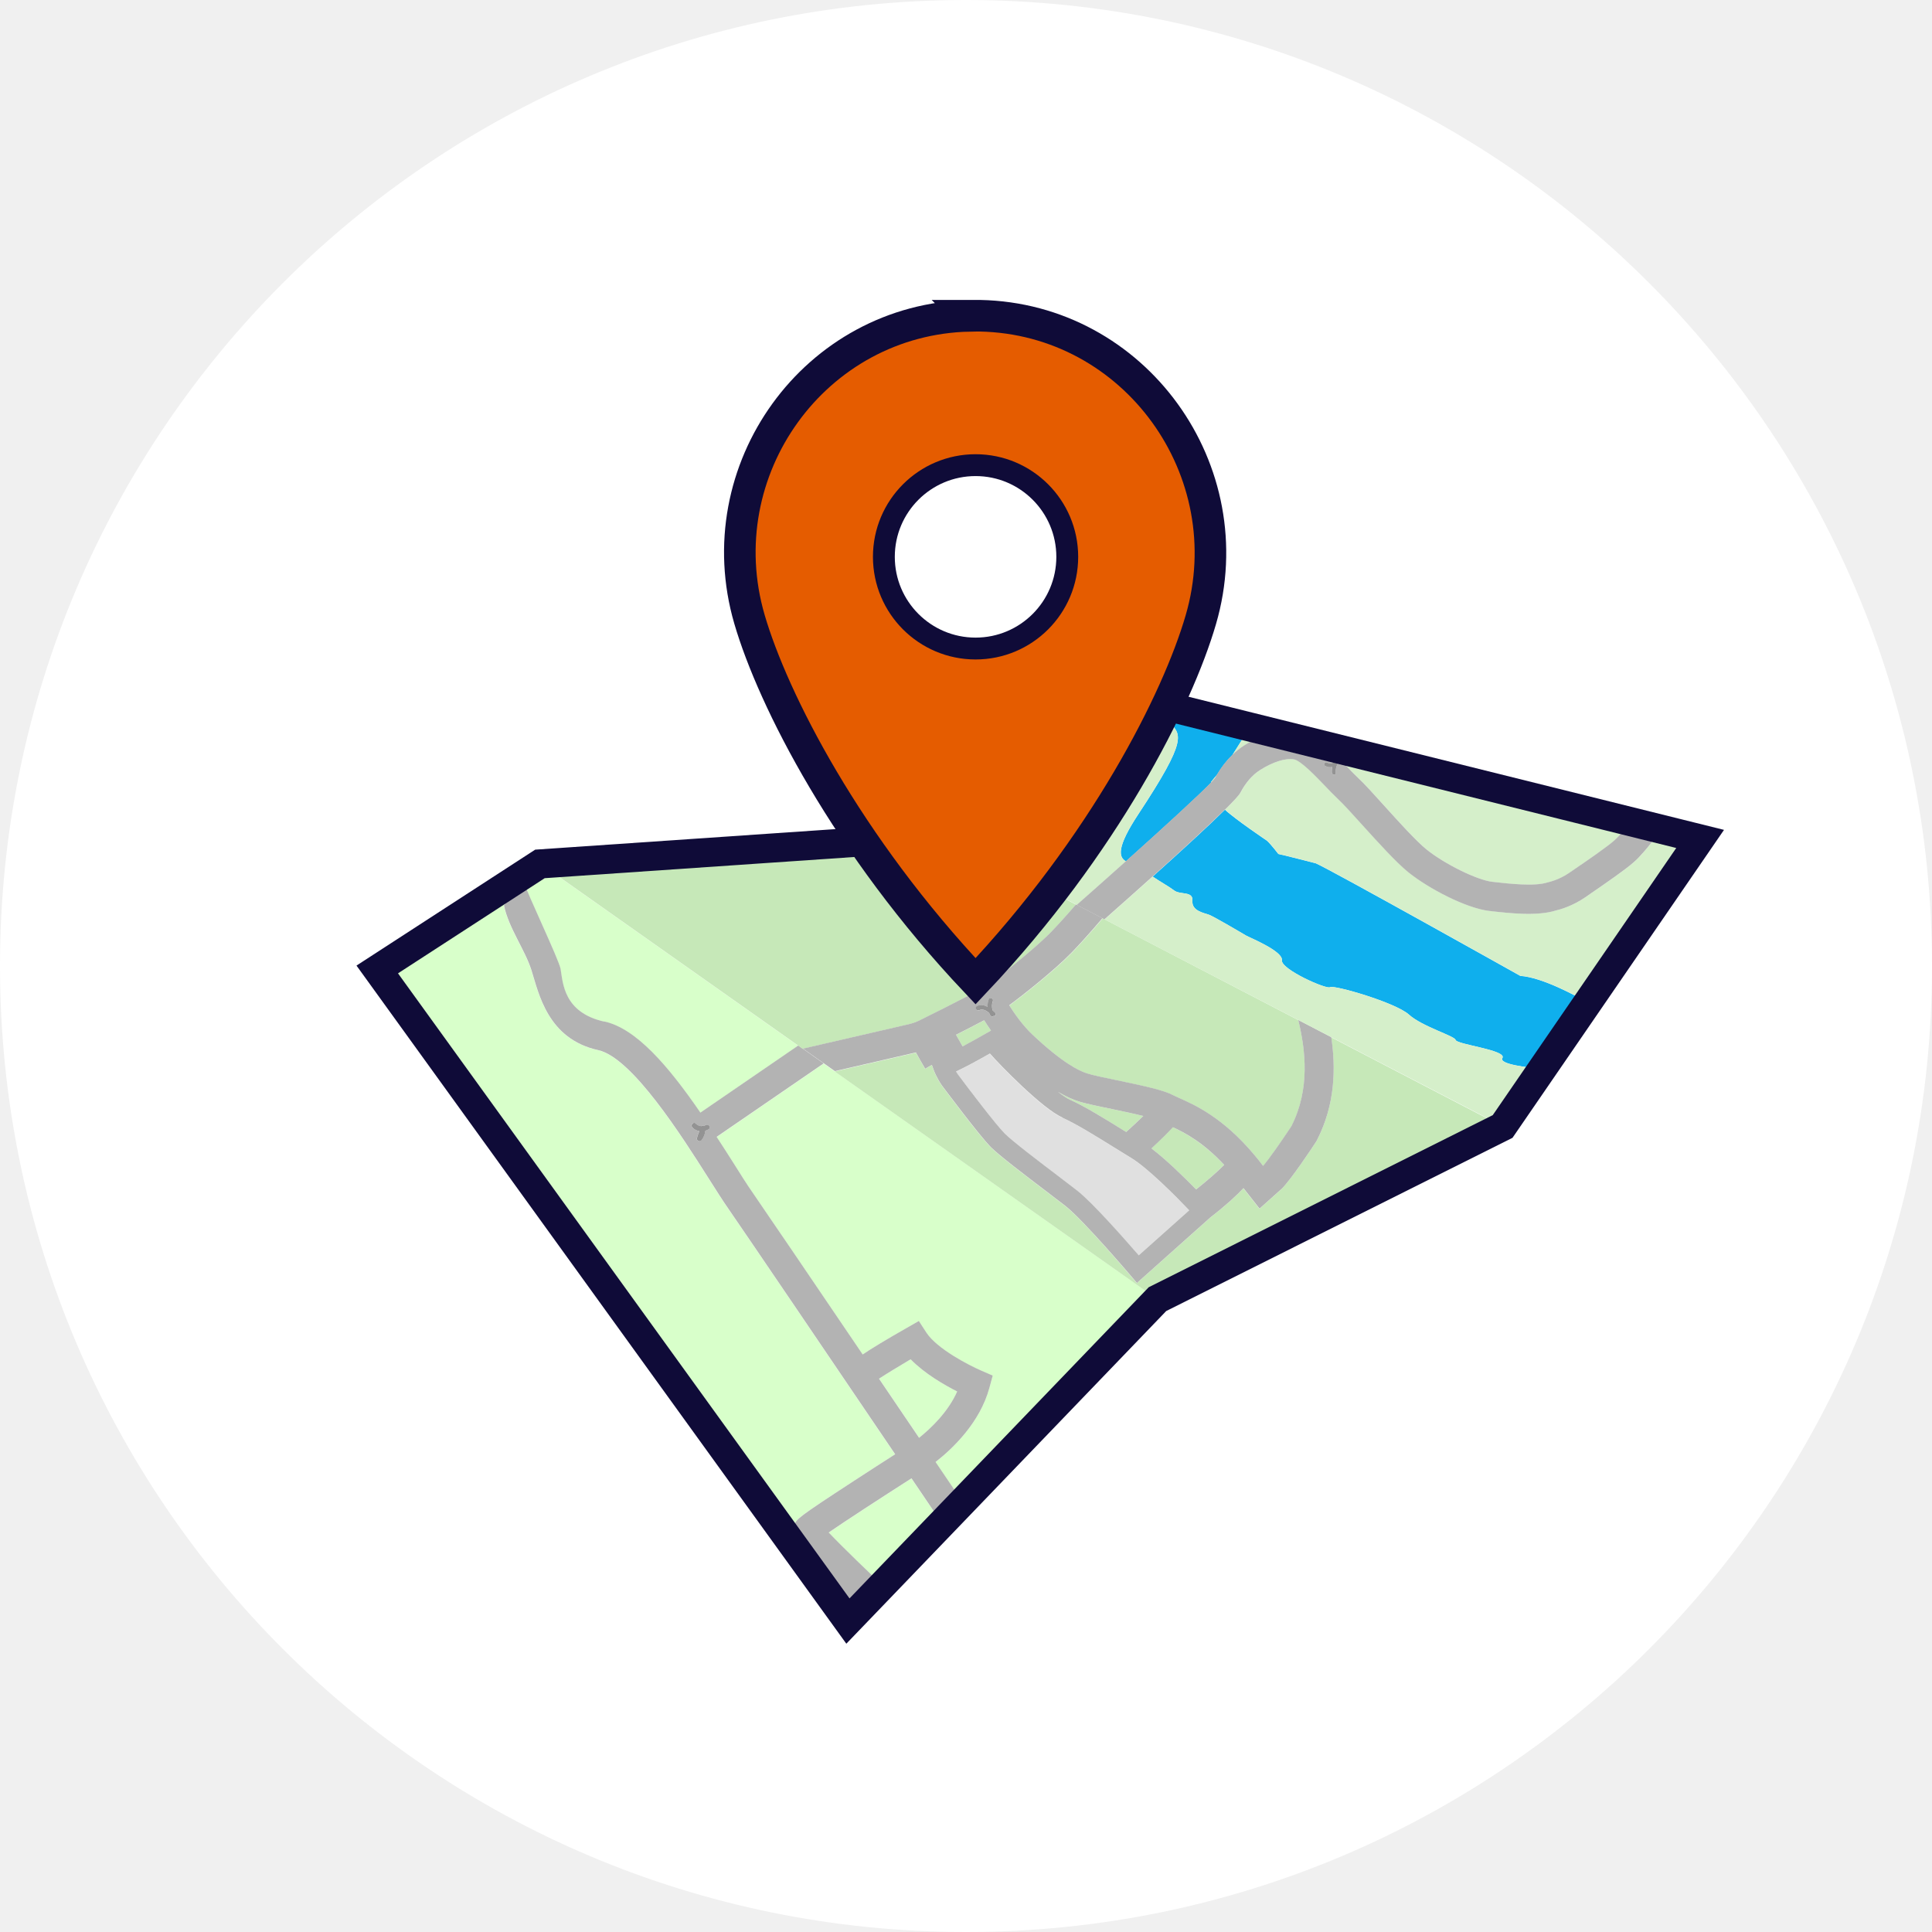
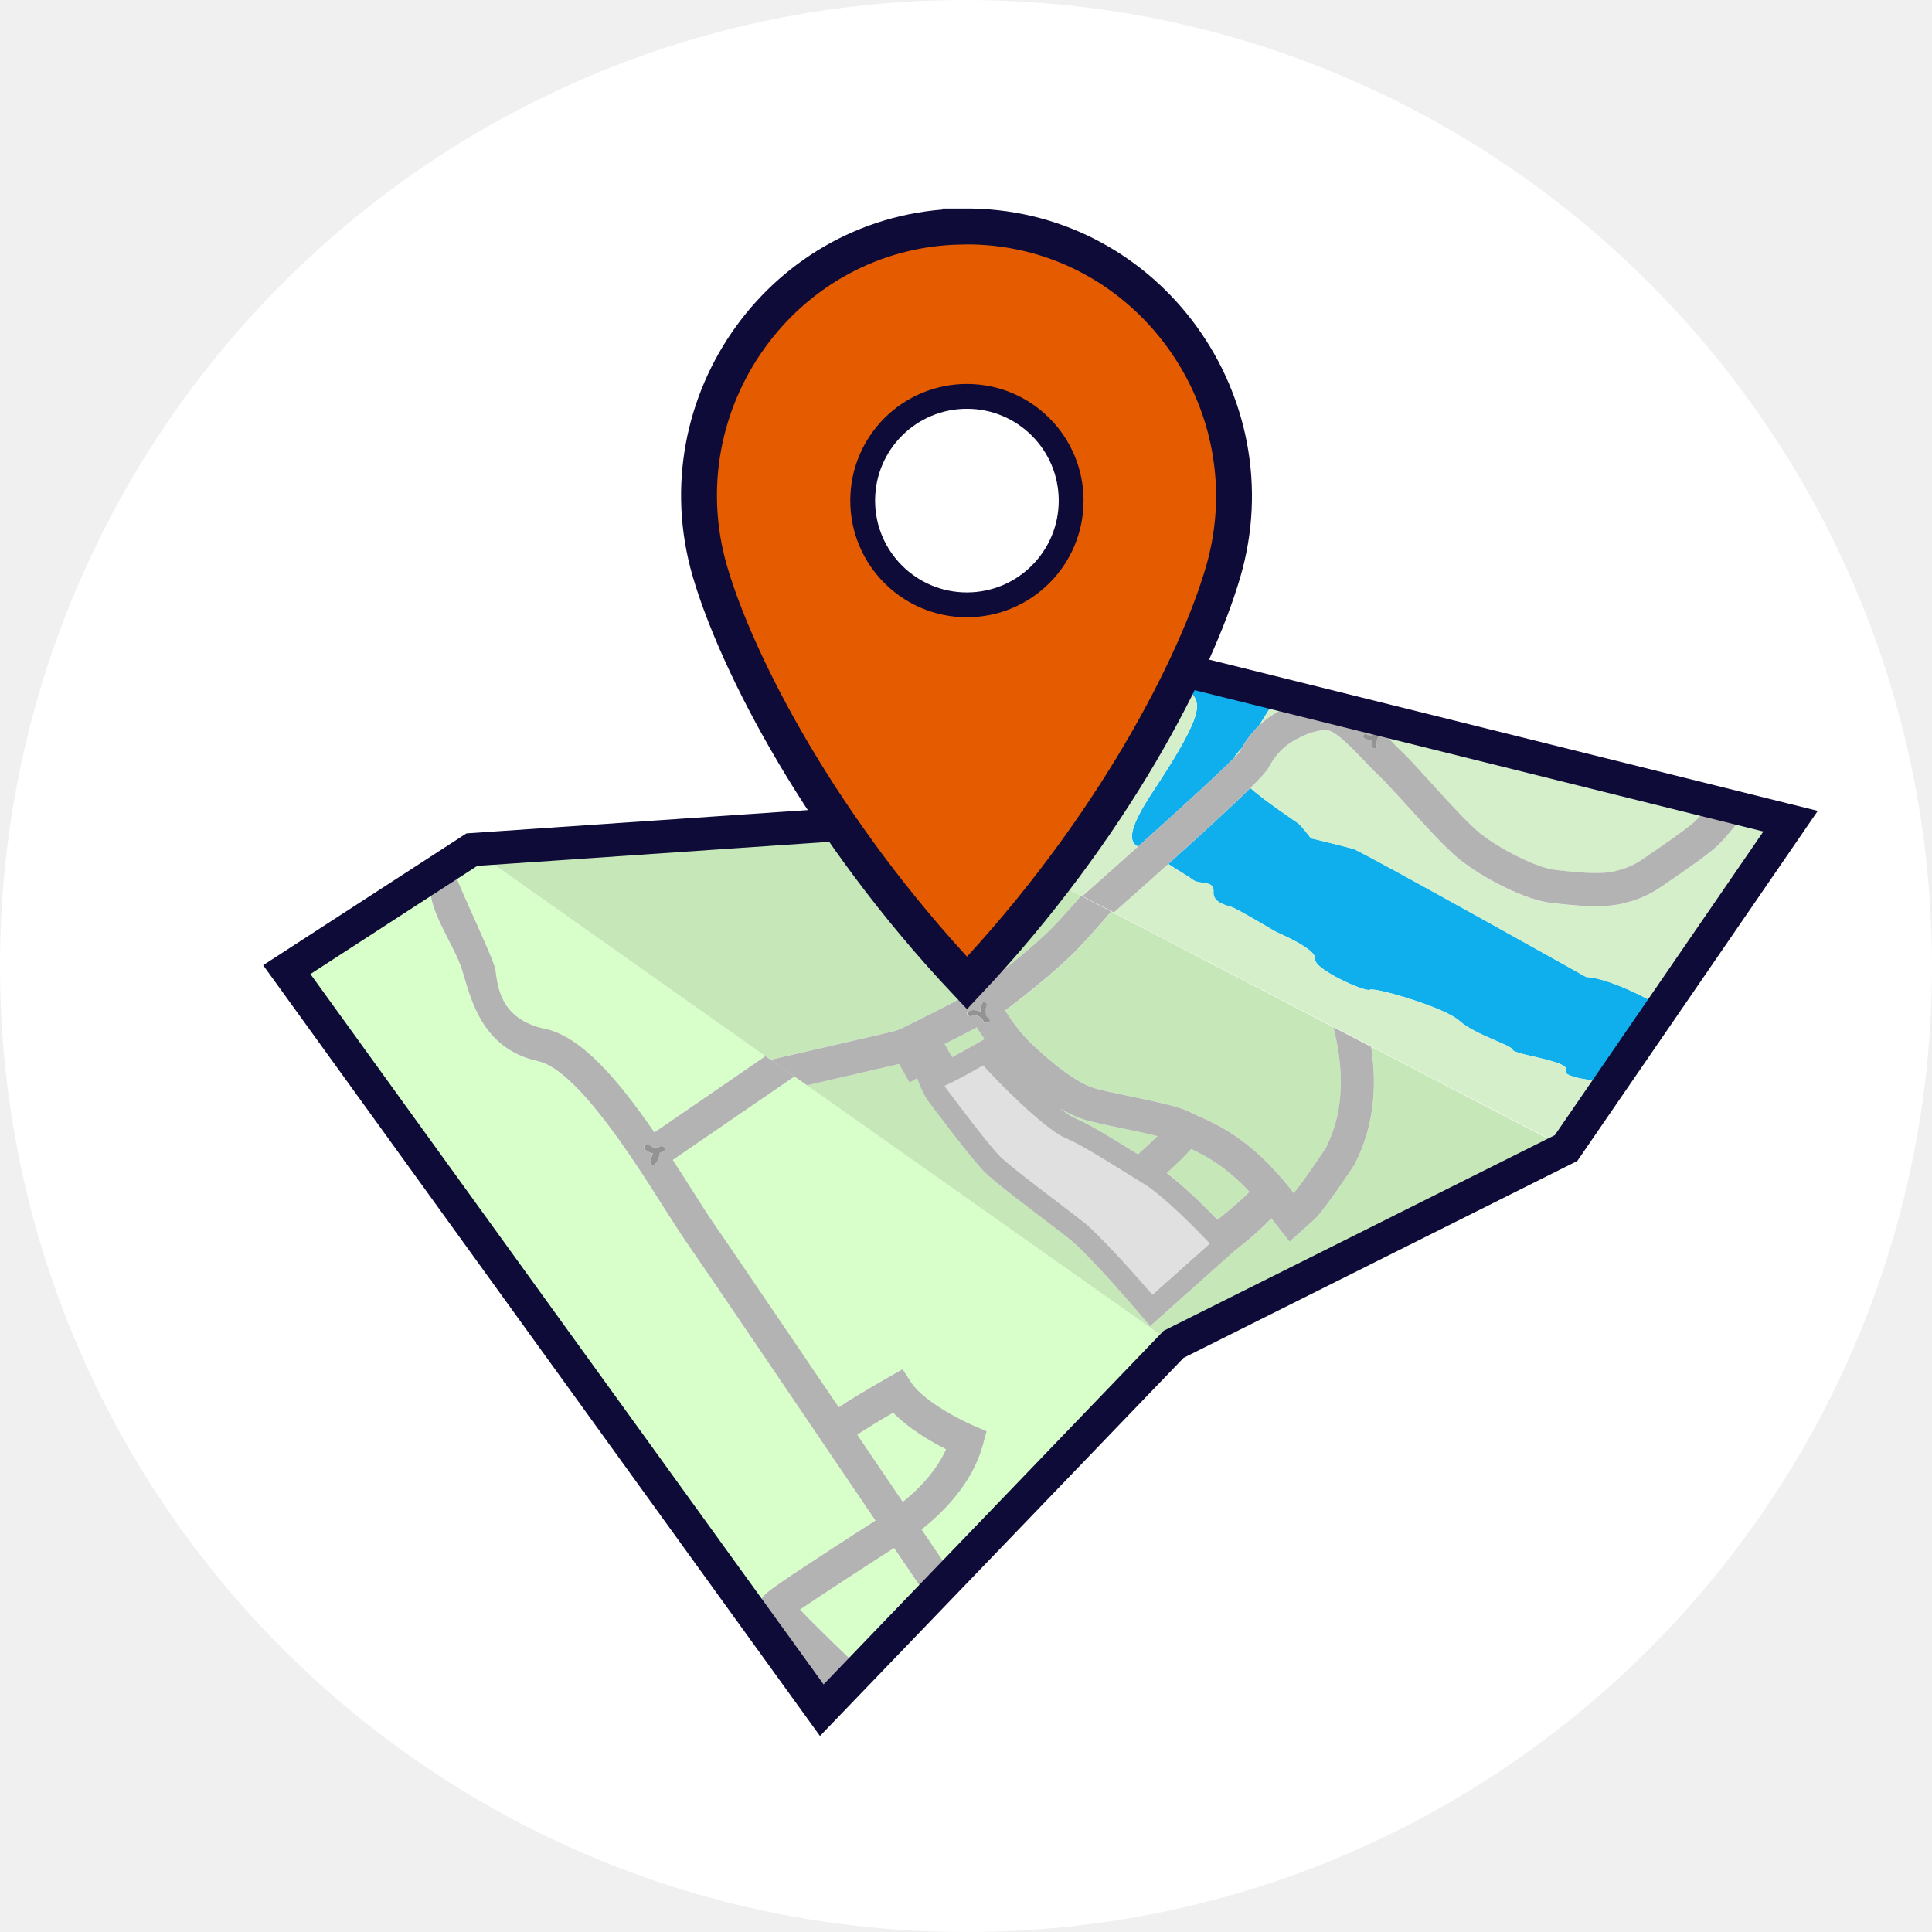
<svg xmlns="http://www.w3.org/2000/svg" id="Layer_2" viewBox="0 0 234.3 234.3">
  <g id="logo">
    <g id="logo-2" data-name="logo">
      <circle cx="117.15" cy="117.15" r="117.15" fill="#fff" />
      <g id="map">
        <g>
-           <path d="M116.08,168.75c-1.56-.79-3.97-2.18-5.64-3.9-1.48.87-2.95,1.76-3.83,2.35,1.67,2.46,3.32,4.9,4.86,7.17,1.43-1.15,3.5-3.12,4.62-5.62Z" fill="#d8ffca" />
-           <path d="M100.49,185.86c1.77,1.87,5.35,5.3,6.17,6.05.06.04.21.14.41.27l7.15-7.43c-1.03-1.52-2.29-3.38-3.69-5.45-3.57,2.29-7.91,5.11-10.04,6.57Z" fill="#d8ffca" />
-           <path d="M104.58,194.77c-.07-.05-.13-.1-.18-.14-.17-.14-2.22-2.09-4-3.84-1.11-1.09-1.99-1.99-2.62-2.66-1.09-1.17-1.89-2.02-1.46-3.19.25-.69.3-.84,7.19-5.32,1.9-1.24,3.81-2.46,5.03-3.25-7.7-11.37-18.15-26.8-20.21-29.75-.67-.97-1.48-2.24-2.42-3.72-3.24-5.11-9.27-14.63-13.38-15.54-6.12-1.35-7.2-6.85-8.09-9.67-.79-2.51-2.8-5.15-3.34-7.9l2.46-2.74c.2.98,4.22,9.33,4.41,10.49.28,1.67.36,5.27,5.32,6.37,3.84.85,7.71,5.33,11.64,11.05l11.87-8.14-30.82-21.76c-1,.72-4.5,2.72-8.41,4.91l-11.83,7.65,57.08,78.98,1.75-1.82Z" fill="#d8ffca" />
-           <path d="M88.9,141c.92,1.45,1.71,2.69,2.33,3.6,1.49,2.14,7.34,10.77,13.38,19.68,1.04-.71,2.69-1.71,5.36-3.23l1.45-.83.91,1.4c1.28,1.98,5.23,4,6.64,4.61l1.41.61-.4,1.48c-1.15,4.24-4.48,7.4-6.53,9,1.22,1.8,2.33,3.44,3.27,4.83l23.64-24.59-40.47-28.57-12.98,8.91c.66,1.02,1.33,2.06,2,3.11Z" fill="#d8ffca" />
-           <path d="M73.31,123.9c-4.96-1.09-5.04-4.7-5.32-6.37-.19-1.15-4.22-9.51-4.41-10.49l-2.46,2.74c.55,2.75,2.55,5.38,3.34,7.9.89,2.82,1.96,8.32,8.09,9.67,4.11.91,10.14,10.43,13.38,15.54.94,1.48,1.75,2.76,2.42,3.72,2.05,2.96,12.51,18.38,20.21,29.75-1.23.79-3.13,2.01-5.03,3.25-6.88,4.48-6.94,4.63-7.19,5.32-.43,1.17.36,2.02,1.46,3.19.63.67,5.87,6.81,6.03,6.95.05.04,2.91-3.12,2.84-3.17-.82-.75-4.4-4.18-6.17-6.05,2.12-1.46,6.46-4.28,10.04-6.57,1.41,2.08,2.66,3.94,3.69,5.45l2.5-2.6c-.94-1.39-2.05-3.03-3.27-4.83,2.06-1.61,5.38-4.76,6.53-9l.4-1.48-1.41-.61c-1.41-.61-5.35-2.62-6.64-4.61l-.91-1.4-1.45.83c-2.67,1.52-4.32,2.53-5.36,3.23-6.04-8.91-11.9-17.54-13.38-19.68-.63-.9-1.42-2.15-2.33-3.6-.67-1.05-1.33-2.09-2-3.11l12.98-8.91-3.08-2.17-11.87,8.14c-3.93-5.72-7.8-10.2-11.64-11.05ZM110.44,164.85c1.67,1.72,4.08,3.11,5.64,3.9-1.11,2.5-3.19,4.47-4.62,5.62-1.54-2.27-3.19-4.71-4.86-7.17.88-.58,2.36-1.48,3.83-2.35ZM85.36,136.53c.07-.02.13-.05.2-.09h0c.35-.21.71.31.36.52-.12.07-.25.13-.39.17-.04.42-.2.82-.47,1.16-.19.24-.62.05-.55-.26.05-.23.13-.45.22-.65.02-.07.04-.14.06-.21-.31-.06-.6-.2-.83-.43-.29-.29.12-.77.41-.48.19.19.43.3.69.31.09-.06.21-.07.3-.04Z" fill="#b3b3b3" />
-           <path d="M83.97,136.74c.23.24.52.38.83.43-.02.07-.04.14-.06.21-.1.21-.17.42-.22.65-.07.31.36.5.55.26.27-.34.43-.74.47-1.16.13-.04.26-.09.39-.17.35-.21-.01-.73-.36-.52h0c-.06.04-.13.07-.2.09-.1-.04-.21-.02-.3.04-.25-.01-.5-.12-.69-.31-.29-.29-.69.2-.41.48Z" fill="#939393" />
+           <path d="M114.73,175.76c-1.78-.9-4.51-2.48-6.41-4.43-1.68.98-3.36,2.01-4.36,2.67,1.9,2.8,3.77,5.57,5.52,8.15,1.62-1.3,3.98-3.54,5.25-6.38Z" fill="#d8ffca" />
+           <path d="M97.01,195.21c2.01,2.12,6.08,6.02,7.01,6.88.07.05.23.16.47.3l8.12-8.45c-1.17-1.73-2.6-3.84-4.2-6.2-4.06,2.6-8.99,5.81-11.41,7.47Z" fill="#d8ffca" />
+           <path d="M101.65,205.33c-.08-.06-.15-.11-.2-.16-.19-.16-2.52-2.37-4.55-4.37-1.26-1.24-2.26-2.26-2.97-3.02-1.24-1.33-2.14-2.29-1.66-3.63.29-.79.35-.95,8.17-6.05,2.16-1.41,4.33-2.8,5.72-3.7-8.75-12.92-20.64-30.46-22.97-33.82-.76-1.1-1.68-2.55-2.75-4.23-3.68-5.81-10.53-16.63-15.2-17.66-6.96-1.54-8.18-7.79-9.19-10.99-.9-2.86-3.18-5.85-3.8-8.97l2.8-3.11c.22,1.11,4.79,10.61,5.01,11.92.32,1.89.41,5.99,6.04,7.24,4.36.96,8.76,6.06,13.23,12.56l13.49-9.26-35.04-24.73c-1.14.82-5.11,3.1-9.56,5.59l-13.45,8.7,64.88,89.78,1.99-2.07Z" fill="#d8ffca" />
+           <path d="M83.84,144.22c1.04,1.64,1.94,3.06,2.65,4.09,1.69,2.43,8.35,12.24,15.21,22.37,1.18-.8,3.06-1.95,6.09-3.68l1.65-.94,1.03,1.59c1.46,2.25,5.94,4.54,7.55,5.24l1.6.69-.45,1.68c-1.31,4.82-5.09,8.41-7.43,10.23,1.39,2.05,2.65,3.91,3.72,5.49l26.88-27.95-46-32.48-14.76,10.13c.75,1.16,1.51,2.34,2.27,3.54Z" fill="#d8ffca" />
+           <path d="M66.11,124.78c-5.64-1.24-5.73-5.35-6.04-7.24-.22-1.31-4.79-10.81-5.01-11.92l-2.8,3.11c.62,3.12,2.9,6.12,3.8,8.97,1.01,3.21,2.23,9.46,9.19,10.99,4.67,1.03,11.52,11.85,15.2,17.66,1.07,1.68,1.99,3.13,2.75,4.23,2.33,3.36,14.22,20.9,22.97,33.82-1.4.9-3.56,2.29-5.72,3.7-7.82,5.1-7.88,5.26-8.17,6.05-.49,1.34.41,2.3,1.66,3.63.71.76,6.67,7.74,6.86,7.9.06.05,3.3-3.55,3.23-3.6-.93-.85-5-4.75-7.01-6.88,2.42-1.66,7.35-4.86,11.41-7.47,1.6,2.36,3.03,4.47,4.2,6.2l2.85-2.96c-1.07-1.58-2.33-3.45-3.72-5.49,2.34-1.83,6.12-5.41,7.43-10.23l.45-1.68-1.6-.69c-1.6-.69-6.09-2.98-7.55-5.24l-1.03-1.59-1.65.94c-3.03,1.73-4.91,2.87-6.09,3.68-6.87-10.13-13.52-19.93-15.21-22.37-.71-1.03-1.61-2.45-2.65-4.09-.76-1.2-1.51-2.38-2.27-3.54l14.76-10.13-3.5-2.47-13.49,9.26c-4.47-6.5-8.87-11.6-13.23-12.56ZM108.32,171.33c1.9,1.95,4.63,3.53,6.41,4.43-1.27,2.84-3.62,5.08-5.25,6.38-1.75-2.58-3.62-5.35-5.52-8.15,1-.66,2.68-1.69,4.36-2.67ZM79.81,139.14c.07-.02.15-.05.22-.1h0c.4-.24.81.35.41.59-.14.08-.29.15-.44.19-.05.48-.22.93-.53,1.32-.22.28-.7.06-.63-.29.06-.26.14-.51.25-.74.02-.08.05-.16.07-.24-.35-.06-.68-.22-.94-.49-.32-.33.14-.88.46-.55.21.21.49.34.78.35.11-.07.24-.08.34-.04Z" fill="#b3b3b3" />
+           <path d="M78.23,139.38c.26.27.59.43.94.49-.02.08-.05.16-.07.24-.11.23-.2.48-.25.74-.07.35.41.57.63.29.31-.39.49-.84.53-1.32.15-.04.3-.11.44-.19.4-.24-.01-.82-.41-.59h0c-.07.05-.15.08-.22.1-.11-.04-.24-.02-.34.04-.29-.01-.57-.14-.78-.35-.32-.33-.79.22-.46.55Z" fill="#939393" />
        </g>
        <g>
-           <path d="M136.42,137.19c.05.03.1.06.15.09.9-.82,1.58-1.46,2.07-1.94-1.2-.3-2.69-.61-3.84-.85-1.51-.31-2.94-.61-3.84-.87-.83-.24-1.72-.64-2.68-1.22.59.46,1.1.81,1.47.97,1.79.78,4.27,2.33,6.67,3.82Z" fill="#c6e8b8" />
-           <path d="M119.74,125.23l.44-.25c-.31-.44-.59-.86-.82-1.24-1.04.55-2.24,1.17-3.41,1.76.25.46.54.95.8,1.41.95-.51,2.02-1.11,3-1.67Z" fill="#c6e8b8" />
-           <path d="M182.23,136.61l-20.79-10.81c.56,3.69.5,8.14-1.74,12.5l-.09.16c-.5.76-2.97,4.5-4.18,5.72h0s-.14.13-.14.13c0,0,0,0,0,0h0s-2.55,2.28-2.55,2.28l-1.95-2.48c-.82.89-2.08,2.04-3.99,3.53l-8.93,7.97-.78-.92c-.06-.07-5.75-6.75-7.89-8.42-.63-.49-1.52-1.17-2.47-1.89-2.59-1.97-5.52-4.2-6.55-5.22-1.4-1.38-5.77-7.24-5.95-7.49l-.02-.03c-.65-.93-.97-1.83-1.01-1.93l-.2-.55-.81.47c-.47-.81-.83-1.45-1.12-1.97-.03,0-.06.02-.1.03l-9.75,2.25,39.13,27.62,41.86-20.93Z" fill="#c6e8b8" />
-           <path d="M111.51,123.76c4.41-2.18,7.69-3.89,8.37-4.37,1.23-.87,5.4-4.11,7.53-6.3.89-.91,2.01-2.15,3.07-3.39l-16.59-8.63-46.54,4.94,30,21.18,12.82-2.96c.47-.11.91-.27,1.32-.47Z" fill="#c6e8b8" />
-           <path d="M122.4,121.93c.65,1.05,1.65,2.46,2.86,3.6,3.51,3.3,5.58,4.38,6.7,4.7.77.22,2.14.51,3.58.81,3.36.7,5.65,1.2,6.77,1.81.19.1.47.23.8.37,1.82.81,5.21,2.33,8.96,6.79.37.44.75.91,1.12,1.4.73-.86,2.21-2.96,3.43-4.81,2.29-4.53,1.71-9.27.83-12.89l-23.72-12.34c-1.39,1.64-2.84,3.24-3.76,4.19-2.1,2.15-5.85,5.11-7.55,6.37Z" fill="#c6e8b8" />
-           <path d="M145.05,144.25c1.31-1.05,2.64-2.2,3.4-2.98-2.51-2.69-4.7-3.86-6.22-4.57-.58.64-1.45,1.5-2.6,2.56,1.8,1.38,3.95,3.48,5.42,4.98Z" fill="#c6e8b8" />
-           <path d="M115.93,129.95c.06.1.13.21.2.32,1.25,1.67,4.66,6.17,5.71,7.21.91.91,4.04,3.28,6.31,5.02.95.72,1.85,1.41,2.49,1.91,1.84,1.44,5.77,5.9,7.45,7.84l6.12-5.46c-1.56-1.63-4.97-5.1-7.01-6.34-.65-.4-1.34-.82-2.03-1.25-2.33-1.45-4.74-2.95-6.37-3.66-2.4-1.05-7.64-6.44-8.77-7.75-2,1.14-3.28,1.8-4.11,2.18Z" fill="#e0e0e0" />
-           <path d="M111.08,127.64c.28.52.65,1.16,1.12,1.97l.81-.47.2.55c.03.1.36.99,1.01,1.93l.02.03c.19.25,4.56,6.11,5.95,7.49,1.02,1.01,3.96,3.25,6.55,5.22.94.72,1.84,1.4,2.47,1.89,2.14,1.68,7.84,8.36,7.89,8.42l.78.92,8.93-7.97c1.92-1.49,3.17-2.65,3.99-3.53l1.95,2.48,2.55-2.28h0s0,0,0,0l.14-.12h0c1.21-1.23,3.68-4.96,4.18-5.73l.09-.16c2.24-4.36,2.29-8.8,1.74-12.5l-4.01-2.09c.88,3.62,1.47,8.35-.83,12.89-1.22,1.85-2.7,3.96-3.43,4.81-.37-.49-.74-.96-1.12-1.4-3.76-4.47-7.15-5.98-8.96-6.79-.33-.15-.61-.27-.8-.37-1.12-.61-3.41-1.11-6.77-1.81-1.44-.3-2.8-.58-3.58-.81-1.12-.32-3.19-1.4-6.7-4.7-1.2-1.13-2.2-2.55-2.86-3.6,1.7-1.25,5.45-4.22,7.55-6.37.92-.94,2.37-2.55,3.76-4.19l-3.21-1.67c-1.07,1.24-2.18,2.47-3.07,3.39-2.14,2.18-6.31,5.43-7.53,6.3-.68.48-3.97,2.2-8.37,4.37-.41.2-.86.36-1.32.47l-12.82,2.96,3.87,2.73,9.75-2.25s.06-.02.1-.03ZM128.81,135.53c1.63.72,4.04,2.21,6.37,3.66.69.43,1.38.86,2.03,1.25,2.04,1.25,5.46,4.71,7.01,6.34l-6.12,5.46c-1.68-1.94-5.61-6.4-7.45-7.84-.64-.5-1.54-1.19-2.49-1.91-2.28-1.73-5.4-4.11-6.31-5.02-1.05-1.04-4.47-5.54-5.71-7.21-.07-.11-.14-.21-.2-.32.83-.38,2.11-1.04,4.11-2.18,1.13,1.31,6.37,6.7,8.77,7.75ZM142.24,136.7c1.52.7,3.71,1.87,6.22,4.57-.76.78-2.09,1.93-3.4,2.98-1.47-1.5-3.62-3.61-5.42-4.98,1.15-1.06,2.02-1.92,2.6-2.56ZM130.97,133.62c.9.26,2.33.56,3.84.87,1.15.24,2.64.55,3.84.85-.5.49-1.17,1.12-2.07,1.94-.05-.03-.1-.06-.15-.09-2.4-1.49-4.88-3.03-6.67-3.82-.37-.16-.88-.51-1.47-.97.96.57,1.86.98,2.68,1.22ZM118.47,122.03c.44-.24.89-.14,1.31.09-.02-.31.02-.62.13-.91h0c.12-.31.63-.12.51.19-.14.37-.15.77-.02,1.15.1.09.2.17.29.26.21.2.01.45-.21.42-.12.07-.3.06-.39-.11-.05-.09-.1-.19-.13-.28-.37-.3-.81-.53-1.22-.31-.29.16-.55-.34-.26-.49ZM119.36,123.74c.24.38.51.8.82,1.24l-.44.25c-.97.56-2.05,1.16-3,1.67-.26-.45-.54-.95-.8-1.41,1.17-.59,2.37-1.21,3.41-1.76Z" fill="#b3b3b3" />
-           <path d="M118.73,122.52c.41-.22.85.01,1.22.31.04.1.08.19.13.28.1.17.28.19.39.11.22.03.42-.22.21-.42-.09-.09-.19-.17-.29-.26-.13-.39-.12-.78.02-1.15.12-.31-.4-.5-.51-.19h0c-.11.29-.15.6-.13.91-.42-.23-.87-.33-1.31-.09-.29.16-.03.65.26.49Z" fill="#939393" />
+           <path d="M137.85,139.88c.06.04.11.07.17.11,1.03-.93,1.79-1.65,2.36-2.21-1.37-.34-3.05-.69-4.36-.96-1.72-.36-3.34-.69-4.36-.99-.94-.27-1.95-.73-3.05-1.38.67.52,1.25.92,1.67,1.1,2.03.89,4.85,2.64,7.58,4.34Z" fill="#c6e8b8" />
+           <path d="M118.89,126.29l.5-.29c-.35-.5-.67-.98-.93-1.41-1.18.63-2.55,1.33-3.88,2,.29.52.61,1.08.91,1.6,1.08-.58,2.3-1.26,3.41-1.9Z" fill="#c6e8b8" />
+           <path d="M189.92,139.23l-23.63-12.29c.63,4.2.57,9.25-1.97,14.2l-.11.18c-.57.87-3.38,5.11-4.75,6.5h0s-.16.15-.16.15c0,0,0,0,0,0h0s-2.9,2.59-2.9,2.59l-2.21-2.82c-.94,1.01-2.36,2.32-4.54,4.01l-10.15,9.06-.89-1.04c-.07-.08-6.54-7.67-8.97-9.58-.72-.56-1.73-1.33-2.8-2.15-2.94-2.24-6.28-4.78-7.44-5.93-1.59-1.57-6.56-8.23-6.77-8.51l-.03-.04c-.74-1.06-1.1-2.08-1.14-2.19l-.22-.63-.92.53c-.53-.92-.95-1.65-1.27-2.24-.04,0-.07.02-.11.03l-11.08,2.56,44.48,31.4,47.59-23.8Z" fill="#c6e8b8" />
+           <path d="M109.53,124.62c5.01-2.47,8.75-4.42,9.52-4.97,1.39-.99,6.14-4.68,8.56-7.16,1.02-1.04,2.28-2.44,3.49-3.85l-18.85-9.81-52.91,5.61,34.1,24.08,14.57-3.37c.53-.12,1.04-.3,1.5-.53Z" fill="#c6e8b8" />
+           <path d="M121.91,122.54c.74,1.19,1.88,2.8,3.25,4.09,3.99,3.75,6.34,4.98,7.61,5.35.88.25,2.43.58,4.07.92,3.82.8,6.42,1.37,7.69,2.06.21.11.53.26.91.43,2.07.92,5.92,2.64,10.19,7.72.42.5.85,1.04,1.27,1.59.83-.97,2.51-3.37,3.89-5.47,2.6-5.15,1.94-10.54.94-14.65l-26.96-14.02c-1.58,1.86-3.23,3.69-4.28,4.76-2.39,2.44-6.65,5.81-8.58,7.24Z" fill="#c6e8b8" />
+           <path d="M147.66,147.91c1.49-1.19,3-2.5,3.87-3.39-2.86-3.06-5.34-4.39-7.07-5.19-.66.73-1.65,1.7-2.95,2.91,2.04,1.56,4.48,3.96,6.16,5.66Z" fill="#c6e8b8" />
+           <path d="M114.55,131.66c.07.12.15.24.23.36,1.42,1.9,5.3,7.01,6.49,8.19,1.04,1.03,4.59,3.73,7.18,5.7,1.08.82,2.1,1.6,2.83,2.17,2.09,1.64,6.56,6.7,8.47,8.91l6.96-6.21c-1.77-1.86-5.65-5.79-7.97-7.21-.74-.45-1.52-.94-2.31-1.43-2.65-1.65-5.38-3.35-7.24-4.16-2.73-1.2-8.68-7.32-9.97-8.81-2.27,1.29-3.73,2.04-4.67,2.48Z" fill="#e0e0e0" />
+           <path d="M109.04,129.04c.32.59.74,1.32,1.27,2.24l.92-.53.22.63c.04.11.41,1.13,1.14,2.19l.03.04c.21.28,5.18,6.94,6.77,8.51,1.16,1.15,4.5,3.69,7.44,5.93,1.07.82,2.09,1.59,2.8,2.15,2.44,1.9,8.91,9.5,8.97,9.58l.89,1.04,10.15-9.06c2.18-1.7,3.6-3.01,4.54-4.01l2.21,2.82,2.9-2.59h0s0,0,0,0l.16-.14h0c1.37-1.4,4.18-5.64,4.75-6.51l.11-.18c2.54-4.96,2.61-10.01,1.97-14.2l-4.56-2.37c1,4.11,1.67,9.5-.94,14.65-1.38,2.1-3.07,4.5-3.89,5.47-.42-.56-.84-1.09-1.27-1.59-4.27-5.08-8.12-6.8-10.19-7.72-.37-.17-.7-.31-.91-.43-1.27-.69-3.87-1.26-7.69-2.06-1.64-.34-3.19-.66-4.07-.92-1.27-.37-3.62-1.59-7.61-5.35-1.37-1.29-2.5-2.9-3.25-4.09,1.93-1.42,6.19-4.8,8.58-7.24,1.05-1.07,2.7-2.9,4.28-4.76l-3.65-1.9c-1.22,1.41-2.48,2.81-3.49,3.85-2.43,2.48-7.17,6.17-8.56,7.16-.77.55-4.51,2.5-9.52,4.97-.47.23-.97.41-1.5.53l-14.57,3.37,4.4,3.1,11.08-2.56s.07-.02.11-.03ZM129.2,138c1.86.81,4.59,2.51,7.24,4.16.79.49,1.56.97,2.31,1.43,2.32,1.42,6.2,5.36,7.97,7.21l-6.96,6.21c-1.91-2.21-6.38-7.27-8.47-8.91-.73-.57-1.75-1.35-2.83-2.17-2.59-1.97-6.14-4.67-7.18-5.7-1.2-1.18-5.08-6.3-6.49-8.19-.08-.12-.16-.24-.23-.36.95-.43,2.4-1.18,4.67-2.48,1.28,1.48,7.24,7.61,9.97,8.81ZM144.46,139.34c1.73.8,4.21,2.13,7.07,5.19-.87.89-2.38,2.19-3.87,3.39-1.67-1.71-4.11-4.1-6.16-5.66,1.31-1.21,2.3-2.18,2.95-2.91ZM131.65,135.83c1.03.3,2.65.63,4.36.99,1.31.27,3,.62,4.36.96-.56.56-1.33,1.28-2.36,2.21-.06-.04-.11-.07-.17-.11-2.73-1.7-5.55-3.45-7.58-4.34-.42-.18-1-.58-1.67-1.1,1.1.65,2.11,1.11,3.05,1.38ZM117.44,122.65c.49-.27,1.01-.16,1.48.1-.03-.35.02-.71.14-1.03h0c.13-.35.72-.14.58.22-.16.42-.17.87-.03,1.31.11.1.22.19.32.29.24.22.01.51-.24.48-.13.08-.34.07-.44-.13-.06-.1-.11-.21-.15-.32-.42-.34-.92-.61-1.38-.35-.33.18-.62-.38-.3-.56ZM118.46,124.6c.27.43.58.91.93,1.41l-.5.29c-1.11.64-2.33,1.32-3.41,1.9-.3-.51-.62-1.08-.91-1.6,1.33-.67,2.7-1.37,3.88-2Z" fill="#b3b3b3" />
+           <path d="M117.74,123.21c.47-.25.96.01,1.38.35.04.11.09.22.15.32.11.19.31.21.44.13.25.03.48-.25.24-.48-.1-.1-.21-.19-.32-.29-.14-.44-.13-.89.03-1.31.13-.35-.45-.57-.58-.22h0c-.12.33-.17.68-.14,1.04-.48-.26-.99-.37-1.48-.1-.32.18-.03.74.3.56Z" fill="#939393" />
        </g>
        <g>
-           <path d="M159.57,104.7s-4.26-1.1-4.54-1.13c0,0-.91-1.19-1.38-1.61,0,0-3.89-2.62-5.09-3.76,0,0,0,0,0-.01-1.94,1.92-5.15,4.87-8.77,8.12.89.6,2.11,1.29,2.59,1.67.74.58,2.34.04,2.23,1.27-.11,1.23,1.44,1.47,2,1.68.57.21,3.59,1.99,4.51,2.53.41.24,4.49,1.89,4.34,2.99-.15,1.1,5.42,3.57,5.84,3.27.44-.31,7.95,1.86,9.56,3.32,1.61,1.46,5.57,2.6,5.66,3.07.1.56,6.27,1.23,5.68,2.2-.45.75,3.1,1.16,4.74,1.3l5.56-8.05c-1.25-.72-5.43-3.03-8.13-3.21,0,0-22.96-12.86-24.8-13.65Z" fill="#0fafed" />
-           <path d="M130.12,105.27c.4.32,8.12-13.89,8.37-13.59.26.3,1.97-5.56,3.35-4.07,1.38,1.49,2.27,1.95-3.77,11.1-2.68,4.06-2.42,5.25-1.52,5.75,4.79-4.29,8.87-8.03,10.32-9.54,0-.04,0-.07,0-.08,0-.02.45-.56.73-.89.53-.91,1.16-1.71,1.86-2.39l1.76-2.79-19.12-4.51-12.56,19.74,8.26,4.29c1.13-1.72,2.15-3.15,2.32-3.02Z" fill="#0fafed" />
-           <polygon points="205.44 101.56 197.49 114.33 204.65 103.96 206.05 101.71 205.44 101.56" fill="#0fafed" />
-           <path d="M182.2,128.31c.59-.97-5.58-1.64-5.68-2.2-.09-.47-4.05-1.61-5.66-3.07-1.61-1.46-9.12-3.62-9.56-3.32-.42.3-5.99-2.18-5.84-3.27.15-1.1-3.93-2.75-4.34-2.99-.91-.55-3.94-2.32-4.51-2.53-.57-.21-2.11-.45-2-1.68.11-1.23-1.49-.69-2.23-1.27-.47-.37-1.69-1.07-2.59-1.67-1.88,1.69-3.86,3.45-5.83,5.19l48.19,25.03,4.78-6.91c-1.63-.14-5.19-.55-4.74-1.3Z" fill="#d5efca" />
-           <path d="M138.07,98.7c6.04-9.15,5.15-9.61,3.77-11.1-1.38-1.49-3.09,4.37-3.35,4.07-.26-.3-7.97,13.91-8.37,13.59-.17-.13-1.18,1.3-2.32,3.02l2.8,1.46c2.02-1.78,4.04-3.58,5.95-5.29-.9-.49-1.17-1.68,1.52-5.75Z" fill="#d5efca" />
-           <path d="M201.45,100.62c-.71,1.01-1.47,1.97-2.09,2.69-.45.52-.84.91-1.17,1.21-1.09.97-3.46,2.6-5.2,3.79l-.69.48c-1.57,1.09-3.12,1.51-3.56,1.61-2.3.73-5.67.34-8.13.06-2.79-.32-7.32-2.68-9.8-4.69-1.47-1.18-3.65-3.59-5.57-5.72-1.2-1.33-2.33-2.58-2.96-3.16-.49-.45-1.02-1.01-1.59-1.61-1.01-1.06-2.9-3.05-3.75-3.2-1-.18-2.54.3-4.1,1.29-.93.59-1.76,1.54-2.38,2.73-.17.32-.84,1.05-1.88,2.08,0,0,0,.01,0,.01,1.2,1.14,5.09,3.76,5.09,3.76.47.42,1.38,1.61,1.38,1.61.28.03,4.54,1.13,4.54,1.13,1.85.8,24.8,13.65,24.8,13.65,2.7.18,6.88,2.49,8.13,3.21l4.99-7.23,7.95-12.77-3.98-.94Z" fill="#d5efca" />
-           <path d="M163.23,92.85c.52.55,1.02,1.07,1.43,1.45.74.69,1.87,1.94,3.18,3.38,1.74,1.93,3.91,4.33,5.16,5.34,2.19,1.77,6.15,3.71,7.99,3.93,2.05.24,5.15.59,6.7.07l.2-.05s1.2-.27,2.38-1.08l.7-.48c1.47-1.01,3.93-2.69,4.85-3.51.16-.14.43-.4.86-.9.33-.38.68-.81,1.02-1.24l-36.06-8.51c.53.52,1.06,1.07,1.58,1.62Z" fill="#d5efca" />
-           <path d="M150.94,90.39c.56-.35,1.34-.79,2.24-1.16l-1.96-.46-1.76,2.79c.46-.45.96-.84,1.48-1.17Z" fill="#d5efca" />
-           <path d="M146.87,94.92c.23-.23.39-.41.48-.53.08-.15.17-.29.25-.44-.28.33-.73.86-.73.89,0,0,0,.04,0,.08Z" fill="#d5efca" />
-           <path d="M148.56,98.19c1.04-1.03,1.72-1.76,1.88-2.08.63-1.2,1.45-2.14,2.38-2.73,1.57-.99,3.1-1.47,4.1-1.29.85.15,2.73,2.14,3.75,3.2.56.59,1.1,1.15,1.59,1.61.63.58,1.76,1.83,2.96,3.16,1.92,2.12,4.1,4.53,5.57,5.72,2.48,2,7.02,4.36,9.8,4.69,2.47.28,5.84.67,8.13-.06.44-.1,1.99-.52,3.56-1.61l.69-.48c1.73-1.19,4.11-2.82,5.2-3.79.34-.3.72-.69,1.17-1.21.62-.71,1.39-1.68,2.09-2.69l-3.74-.88c-.34.44-.68.86-1.02,1.24-.43.5-.71.76-.86.9-.92.82-3.38,2.51-4.85,3.51l-.7.48c-1.18.81-2.38,1.08-2.38,1.08l-.2.05c-1.56.52-4.66.16-6.7-.07-1.84-.21-5.8-2.16-7.99-3.93-1.25-1.01-3.42-3.41-5.16-5.34-1.31-1.45-2.44-2.7-3.18-3.38-.41-.38-.9-.9-1.43-1.45-.52-.55-1.05-1.1-1.58-1.62l-8.48-2c-.9.36-1.68.8-2.24,1.16-.52.33-1.01.72-1.48,1.17-.7.68-1.33,1.48-1.86,2.39-.08.14-.17.29-.25.44-.09.12-.26.3-.48.53-1.46,1.5-5.53,5.24-10.32,9.54-1.91,1.71-3.93,3.51-5.95,5.29l3.36,1.75c1.97-1.74,3.95-3.5,5.83-5.19,3.62-3.25,6.83-6.2,8.77-8.12ZM160.95,92.47c.25.16.58.14.82-.05.02-.01.03-.02.04-.03.01-.02.02-.04.03-.06h0c.16-.27.57-.01.41.26-.21.35-.29.74-.25,1.14.03.31-.46.29-.48-.02-.02-.24,0-.47.05-.69-.29.06-.6.01-.88-.15-.27-.16,0-.57.26-.41Z" fill="#b3b3b3" />
-           <path d="M160.69,92.87c.27.17.58.21.88.15-.05.23-.07.46-.05.69.03.31.51.33.48.02-.04-.41.04-.79.25-1.14.16-.27-.25-.53-.41-.26h0s-.02.04-.03.06c-.02,0-.03.02-.04.03-.24.19-.57.2-.82.05-.27-.16-.53.25-.26.41Z" fill="#939393" />
+           <path d="M164.16,102.95s-4.85-1.25-5.16-1.28c0,0-1.03-1.35-1.56-1.83,0,0-4.42-2.98-5.79-4.28,0,0,0,0,0-.01-2.2,2.18-5.86,5.54-9.97,9.23,1.02.68,2.4,1.47,2.94,1.89.84.66,2.66.04,2.54,1.45-.12,1.4,1.63,1.67,2.28,1.91.65.24,4.08,2.26,5.12,2.88.46.27,5.11,2.15,4.93,3.4-.17,1.25,6.16,4.06,6.63,3.72.49-.35,9.04,2.11,10.87,3.77,1.83,1.66,6.34,2.96,6.43,3.49.12.63,7.12,1.4,6.46,2.5-.52.86,3.53,1.32,5.38,1.48l6.32-9.15c-1.42-.82-6.17-3.44-9.24-3.65,0,0-26.09-14.62-28.19-15.52Z" fill="#0fafed" />
+           <path d="M130.68,103.61c.46.36,9.23-15.79,9.52-15.45.3.34,2.24-6.32,3.81-4.63,1.57,1.69,2.58,2.22-4.29,12.62-3.05,4.62-2.75,5.97-1.72,6.53,5.44-4.88,10.08-9.13,11.73-10.84,0-.05,0-.08,0-.09,0-.02.51-.63.83-1.01.6-1.03,1.31-1.95,2.11-2.72l2-3.17-21.73-5.13-14.28,22.44,9.39,4.88c1.29-1.96,2.45-3.58,2.64-3.43Z" fill="#0fafed" />
+           <polygon points="216.3 99.39 207.26 113.91 215.4 102.12 217 99.56 216.3 99.39" fill="#0fafed" />
+           <path d="M189.89,129.79c.67-1.11-6.34-1.87-6.46-2.5-.1-.53-4.61-1.83-6.43-3.49-1.83-1.66-10.37-4.12-10.87-3.77-.48.34-6.81-2.47-6.63-3.72.17-1.25-4.47-3.12-4.93-3.4-1.04-.62-4.48-2.64-5.12-2.88-.65-.24-2.4-.51-2.28-1.91.12-1.4-1.7-.78-2.54-1.45-.54-.42-1.93-1.21-2.94-1.89-2.13,1.92-4.39,3.92-6.62,5.9l54.78,28.45,5.43-7.86c-1.85-.16-5.9-.63-5.38-1.48Z" fill="#d5efca" />
+           <path d="M139.72,96.14c6.87-10.4,5.86-10.93,4.29-12.62-1.57-1.69-3.51,4.97-3.81,4.63-.29-.34-9.06,15.82-9.52,15.45-.19-.15-1.35,1.48-2.64,3.43l3.19,1.66c2.29-2.03,4.59-4.07,6.76-6.02-1.03-.56-1.33-1.91,1.72-6.53Z" fill="#d5efca" />
+           <path d="M211.77,98.32c-.8,1.15-1.67,2.24-2.38,3.06-.52.59-.95,1.04-1.33,1.38-1.23,1.1-3.94,2.95-5.91,4.31l-.79.54c-1.79,1.23-3.55,1.71-4.05,1.83-2.61.83-6.44.39-9.25.06-3.17-.37-8.32-3.05-11.14-5.33-1.67-1.35-4.14-4.08-6.33-6.5-1.36-1.51-2.65-2.93-3.37-3.59-.56-.52-1.16-1.15-1.81-1.83-1.15-1.21-3.29-3.46-4.26-3.64-1.14-.21-2.88.34-4.66,1.47-1.06.67-2,1.75-2.71,3.11-.19.36-.96,1.2-2.14,2.37,0,0,0,.01,0,.01,1.37,1.3,5.79,4.28,5.79,4.28.53.47,1.56,1.83,1.56,1.83.31.03,5.16,1.28,5.16,1.28,2.1.9,28.19,15.52,28.19,15.52,3.07.21,7.82,2.83,9.24,3.65l5.68-8.22,9.04-14.51-4.53-1.07Z" fill="#d5efca" />
+           <path d="M168.33,89.49c.6.63,1.16,1.22,1.62,1.65.85.78,2.13,2.2,3.62,3.85,1.98,2.19,4.45,4.92,5.87,6.06,2.49,2.01,6.99,4.22,9.08,4.46,2.33.27,5.85.67,7.62.08l.23-.06s1.37-.31,2.71-1.23l.8-.55c1.67-1.14,4.46-3.06,5.51-3.99.18-.16.49-.46.98-1.02.38-.43.77-.92,1.15-1.41l-40.99-9.67c.6.59,1.2,1.22,1.79,1.84Z" fill="#d5efca" />
+           <path d="M154.35,86.69c.64-.4,1.52-.9,2.54-1.31l-2.23-.53-2,3.17c.53-.51,1.09-.96,1.68-1.33Z" fill="#d5efca" />
+           <path d="M149.73,91.84c.26-.26.44-.47.55-.6.09-.17.19-.33.28-.5-.32.37-.83.98-.83,1.01,0,0,0,.05,0,.09Z" fill="#d5efca" />
+           <path d="M151.65,95.55c1.18-1.17,1.95-2.01,2.14-2.37.71-1.36,1.65-2.44,2.71-3.11,1.78-1.13,3.52-1.67,4.66-1.47.96.18,3.11,2.43,4.26,3.64.64.67,1.25,1.31,1.81,1.83.71.66,2,2.09,3.37,3.59,2.18,2.41,4.66,5.15,6.33,6.5,2.82,2.28,7.97,4.96,11.14,5.33,2.81.32,6.63.76,9.25-.06.51-.12,2.26-.6,4.05-1.83l.79-.54c1.97-1.35,4.67-3.2,5.91-4.31.38-.34.82-.79,1.33-1.38.71-.81,1.58-1.91,2.38-3.06l-4.25-1c-.38.5-.77.98-1.15,1.41-.49.56-.8.87-.98,1.02-1.05.93-3.84,2.85-5.51,3.99l-.8.55c-1.34.92-2.71,1.23-2.71,1.23l-.23.06c-1.77.59-5.29.19-7.62-.08-2.09-.24-6.59-2.45-9.08-4.46-1.42-1.15-3.89-3.87-5.87-6.06-1.49-1.64-2.77-3.07-3.62-3.85-.46-.43-1.03-1.02-1.62-1.65-.59-.62-1.19-1.25-1.79-1.84l-9.64-2.27c-1.02.41-1.91.91-2.54,1.31-.59.37-1.15.82-1.68,1.33-.8.77-1.51,1.69-2.11,2.72-.1.16-.19.33-.28.5-.11.14-.29.34-.55.6-1.65,1.71-6.29,5.96-11.73,10.84-2.17,1.95-4.47,3.99-6.76,6.02l3.82,1.98c2.24-1.98,4.49-3.98,6.62-5.9,4.11-3.69,7.76-7.05,9.97-9.23ZM165.74,89.05c.29.18.66.16.93-.05.02-.01.03-.02.05-.03.01-.02.03-.04.04-.07h0c.18-.31.64-.01.46.29-.24.4-.32.84-.28,1.3.03.35-.52.33-.55-.02-.02-.27,0-.53.05-.79-.33.07-.69.01-1-.17-.3-.18,0-.65.3-.46Z" fill="#b3b3b3" />
+           <path d="M165.44,89.52c.31.19.66.24,1,.17-.06.26-.08.52-.05.79.03.35.58.37.55.02-.04-.46.05-.9.28-1.3.18-.3-.28-.6-.46-.3h0s-.03.05-.04.07c-.02,0-.03.02-.05.03-.27.21-.64.23-.93.05-.3-.18-.6.28-.3.46Z" fill="#939393" />
        </g>
-         <polygon points="65.48 104.77 45.75 117.57 102.83 196.59 140.37 157.55 182.23 136.61 206.18 101.74 136.92 84.52 119.55 101.07 67.54 104.63 65.48 104.77" fill="none" stroke="#0f0b38" stroke-miterlimit="10" stroke-width="3.53" />
-         <path d="M117.62,38.3c-18.81.38-32,18.74-26.73,36.8,2.85,9.76,11.81,27.37,27.42,43.9,15.61-16.53,24.48-34.09,27.32-43.85,5.27-18.06-7.98-36.48-26.79-36.86,0,0-1.2,0-1.23,0h0Z" fill="#e55c00" stroke="#0f0b38" stroke-miterlimit="10" stroke-width="3.83" />
-         <circle cx="118.31" cy="67.53" r="11.12" fill="#fff" stroke="#0f0b38" stroke-miterlimit="10" stroke-width="2.65" />
+         <polygon points="57.22 103.04 34.78 117.59 99.66 207.4 142.33 163.03 189.92 139.23 217.15 99.59 138.41 80.02 118.68 98.84 59.55 102.88 57.22 103.04" fill="none" stroke="#0f0b38" stroke-miterlimit="10" stroke-width="4.02" />
+         <path d="M116.48,27.48c-21.38.43-36.37,21.3-30.38,41.83,3.24,11.09,13.43,31.11,31.17,49.9,17.74-18.79,27.82-38.75,31.06-49.84,5.99-20.52-9.07-41.47-30.45-41.9,0,0-1.36,0-1.4,0h0Z" fill="#e55c00" stroke="#0f0b38" stroke-miterlimit="10" stroke-width="4.35" />
+         <circle cx="117.26" cy="60.71" r="12.64" fill="#fff" stroke="#0f0b38" stroke-miterlimit="10" stroke-width="3.01" />
      </g>
    </g>
  </g>
</svg>
